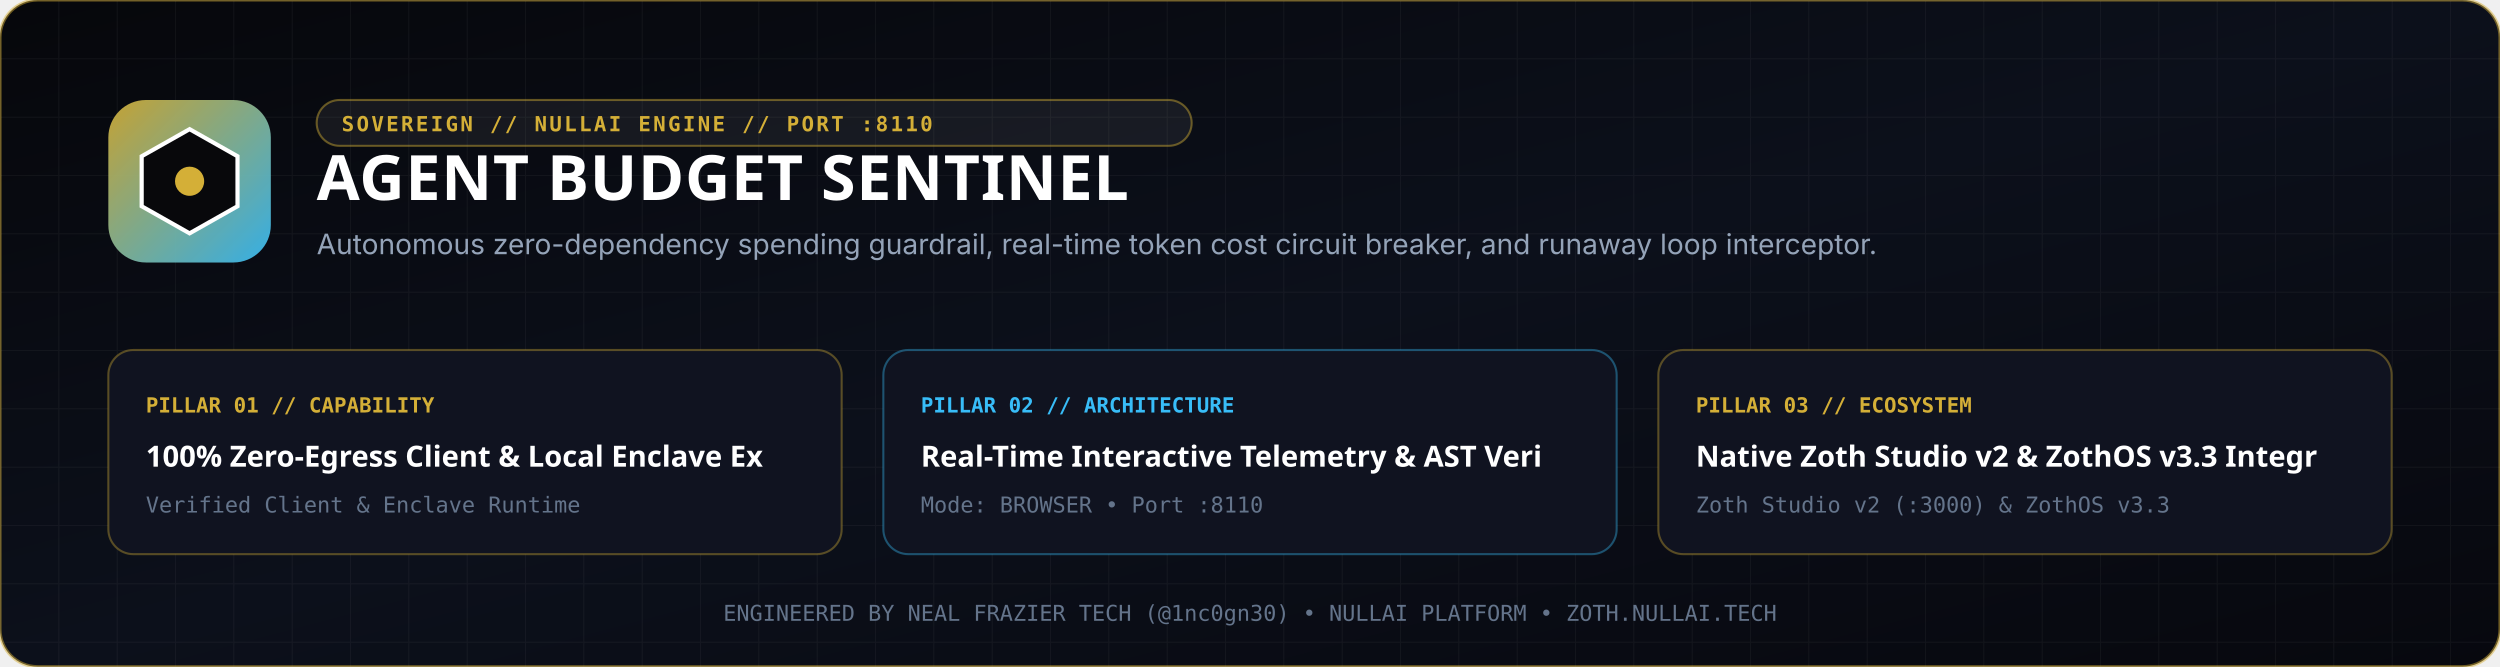
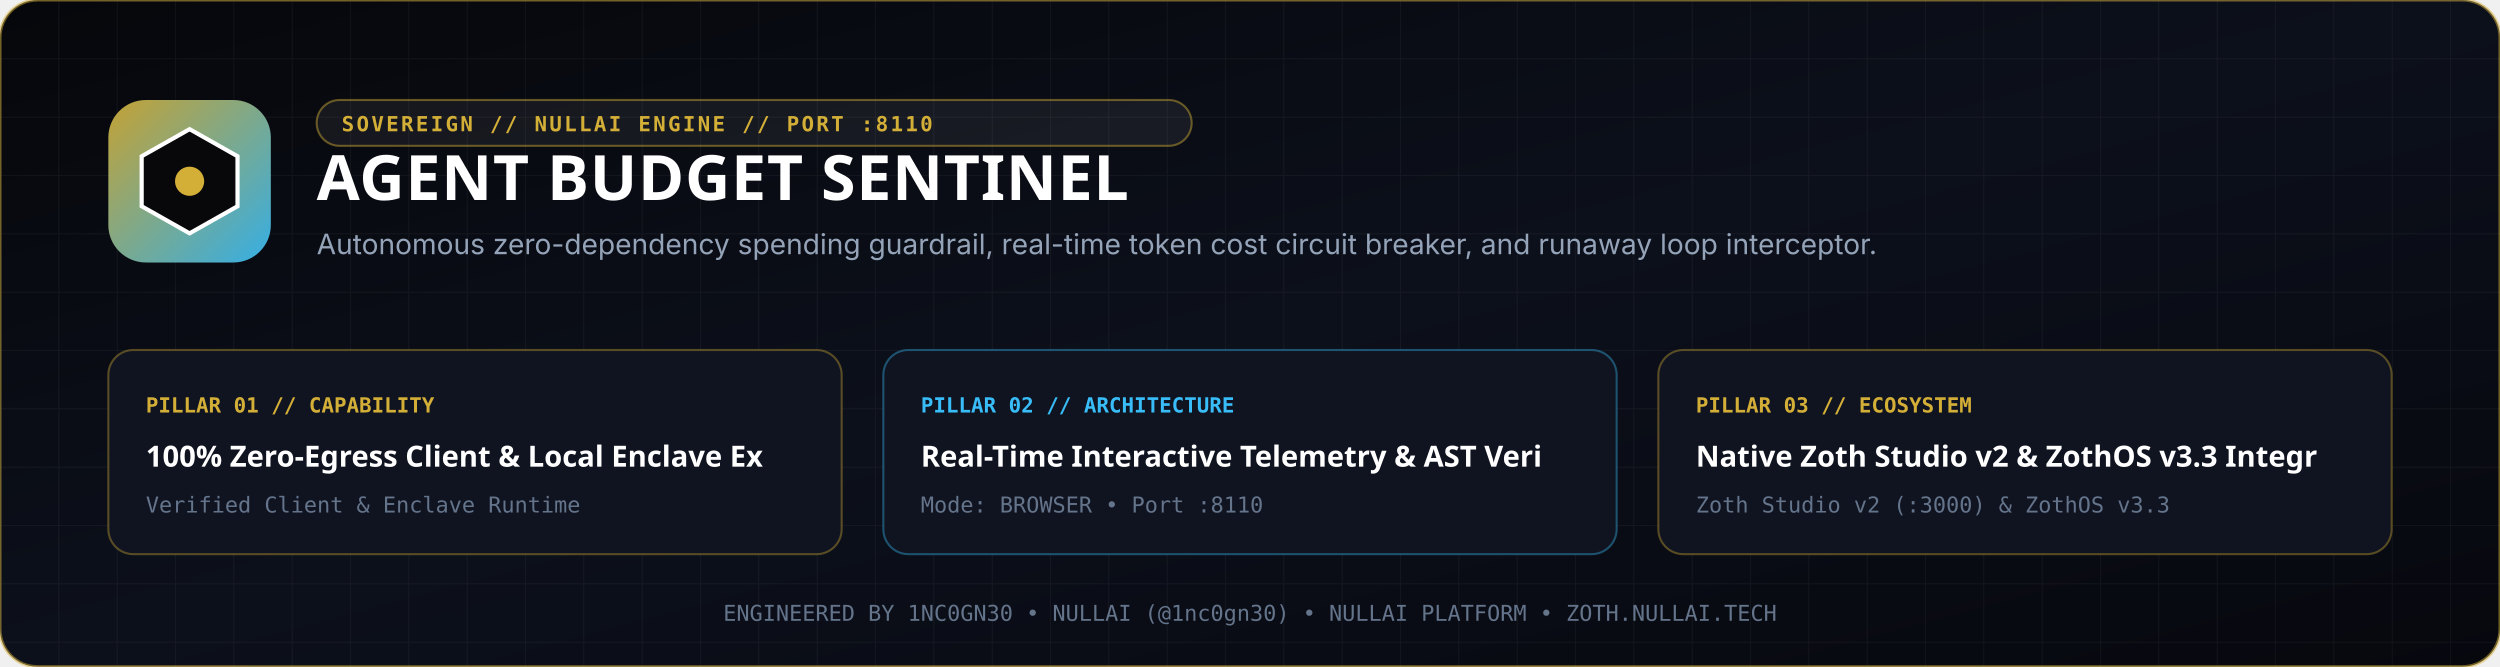
<svg xmlns="http://www.w3.org/2000/svg" viewBox="0 0 1200 320" width="100%" height="100%">
  <defs>
    <linearGradient id="bg" x1="0%" y1="0%" x2="100%" y2="100%">
      <stop offset="0%" stop-color="#06070B" />
      <stop offset="50%" stop-color="#0C101B" />
      <stop offset="100%" stop-color="#07080E" />
    </linearGradient>
    <linearGradient id="accent" x1="0%" y1="0%" x2="100%" y2="100%">
      <stop offset="0%" stop-color="#D4AF37" />
      <stop offset="100%" stop-color="#38BDF8" />
    </linearGradient>
    <pattern id="grid" width="28" height="28" patternUnits="userSpaceOnUse">
      <path d="M 28 0 L 0 0 0 28" fill="none" stroke="rgba(255,255,255,0.04)" stroke-width="1" />
    </pattern>
  </defs>
  <rect width="1200" height="320" rx="18" fill="url(#bg)" stroke="#D4AF37" stroke-opacity="0.5" stroke-width="1.5" />
  <rect width="1200" height="320" rx="18" fill="url(#grid)" />
  <g transform="translate(52, 48)">
    <rect width="78" height="78" rx="18" fill="url(#accent)" opacity="0.92" />
    <polygon points="39,14 62,27 62,51 39,64 16,51 16,27" fill="#08080B" stroke="#FFFFFF" stroke-width="2" />
    <circle cx="39" cy="39" r="7" fill="#D4AF37" />
  </g>
  <g transform="translate(152, 62)">
    <rect x="0" y="-14" width="420" height="22" rx="11" fill="rgba(255,255,255,0.06)" stroke="#D4AF37" stroke-opacity="0.45" />
    <text x="12" y="1" fill="#D4AF37" font-family="JetBrains Mono, monospace" font-size="10" font-weight="700" letter-spacing="1.1">SOVEREIGN // NULLAI ENGINE // PORT :8110</text>
    <text x="0" y="34" fill="#FFFFFF" font-family="Syne, Space Grotesk, sans-serif" font-size="30" font-weight="800" letter-spacing="0.4">AGENT BUDGET SENTINEL</text>
    <text x="0" y="60" fill="#94A3B8" font-family="Inter, sans-serif" font-size="13.5">Autonomous zero-dependency spending guardrail, real-time token cost circuit breaker, and runaway loop interceptor.</text>
  </g>
  <g transform="translate(52, 168)">
    <rect x="0" y="0" width="352" height="98" rx="12" fill="#101320" stroke="#D4AF37" stroke-opacity="0.38" />
    <text x="18" y="30" fill="#D4AF37" font-family="JetBrains Mono, monospace" font-size="10" font-weight="700">PILLAR 01 // CAPABILITY</text>
    <text x="18" y="56" fill="#FFFFFF" font-family="Space Grotesk, sans-serif" font-size="14" font-weight="700">100% Zero-Egress Client &amp; Local Enclave Ex</text>
    <text x="18" y="78" fill="#64748B" font-family="JetBrains Mono, monospace" font-size="10.5">Verified Client &amp; Enclave Runtime</text>
    <rect x="372" y="0" width="352" height="98" rx="12" fill="#101320" stroke="#38BDF8" stroke-opacity="0.38" />
    <text x="390" y="30" fill="#38BDF8" font-family="JetBrains Mono, monospace" font-size="10" font-weight="700">PILLAR 02 // ARCHITECTURE</text>
    <text x="390" y="56" fill="#FFFFFF" font-family="Space Grotesk, sans-serif" font-size="14" font-weight="700">Real-Time Interactive Telemetry &amp; AST Veri</text>
    <text x="390" y="78" fill="#64748B" font-family="JetBrains Mono, monospace" font-size="10.5">Mode: BROWSER • Port :8110</text>
    <rect x="744" y="0" width="352" height="98" rx="12" fill="#101320" stroke="#D4AF37" stroke-opacity="0.38" />
    <text x="762" y="30" fill="#D4AF37" font-family="JetBrains Mono, monospace" font-size="10" font-weight="700">PILLAR 03 // ECOSYSTEM</text>
    <text x="762" y="56" fill="#FFFFFF" font-family="Space Grotesk, sans-serif" font-size="14" font-weight="700">Native Zoth Studio v2 &amp; ZothOS v3.3 Integr</text>
    <text x="762" y="78" fill="#64748B" font-family="JetBrains Mono, monospace" font-size="10.5">Zoth Studio v2 (:3000) &amp; ZothOS v3.3</text>
  </g>
  <text x="600" y="298" text-anchor="middle" fill="#64748B" font-family="JetBrains Mono, monospace" font-size="10.5">
-     ENGINEERED BY NEAL FRAZIER TECH (@1nc0gn30)  •  NULLAI PLATFORM  •  ZOTH.NULLAI.TECH
+     ENGINEERED BY 1NC0GN30 • NULLAI (@1nc0gn30)  •  NULLAI PLATFORM  •  ZOTH.NULLAI.TECH
  </text>
</svg>
